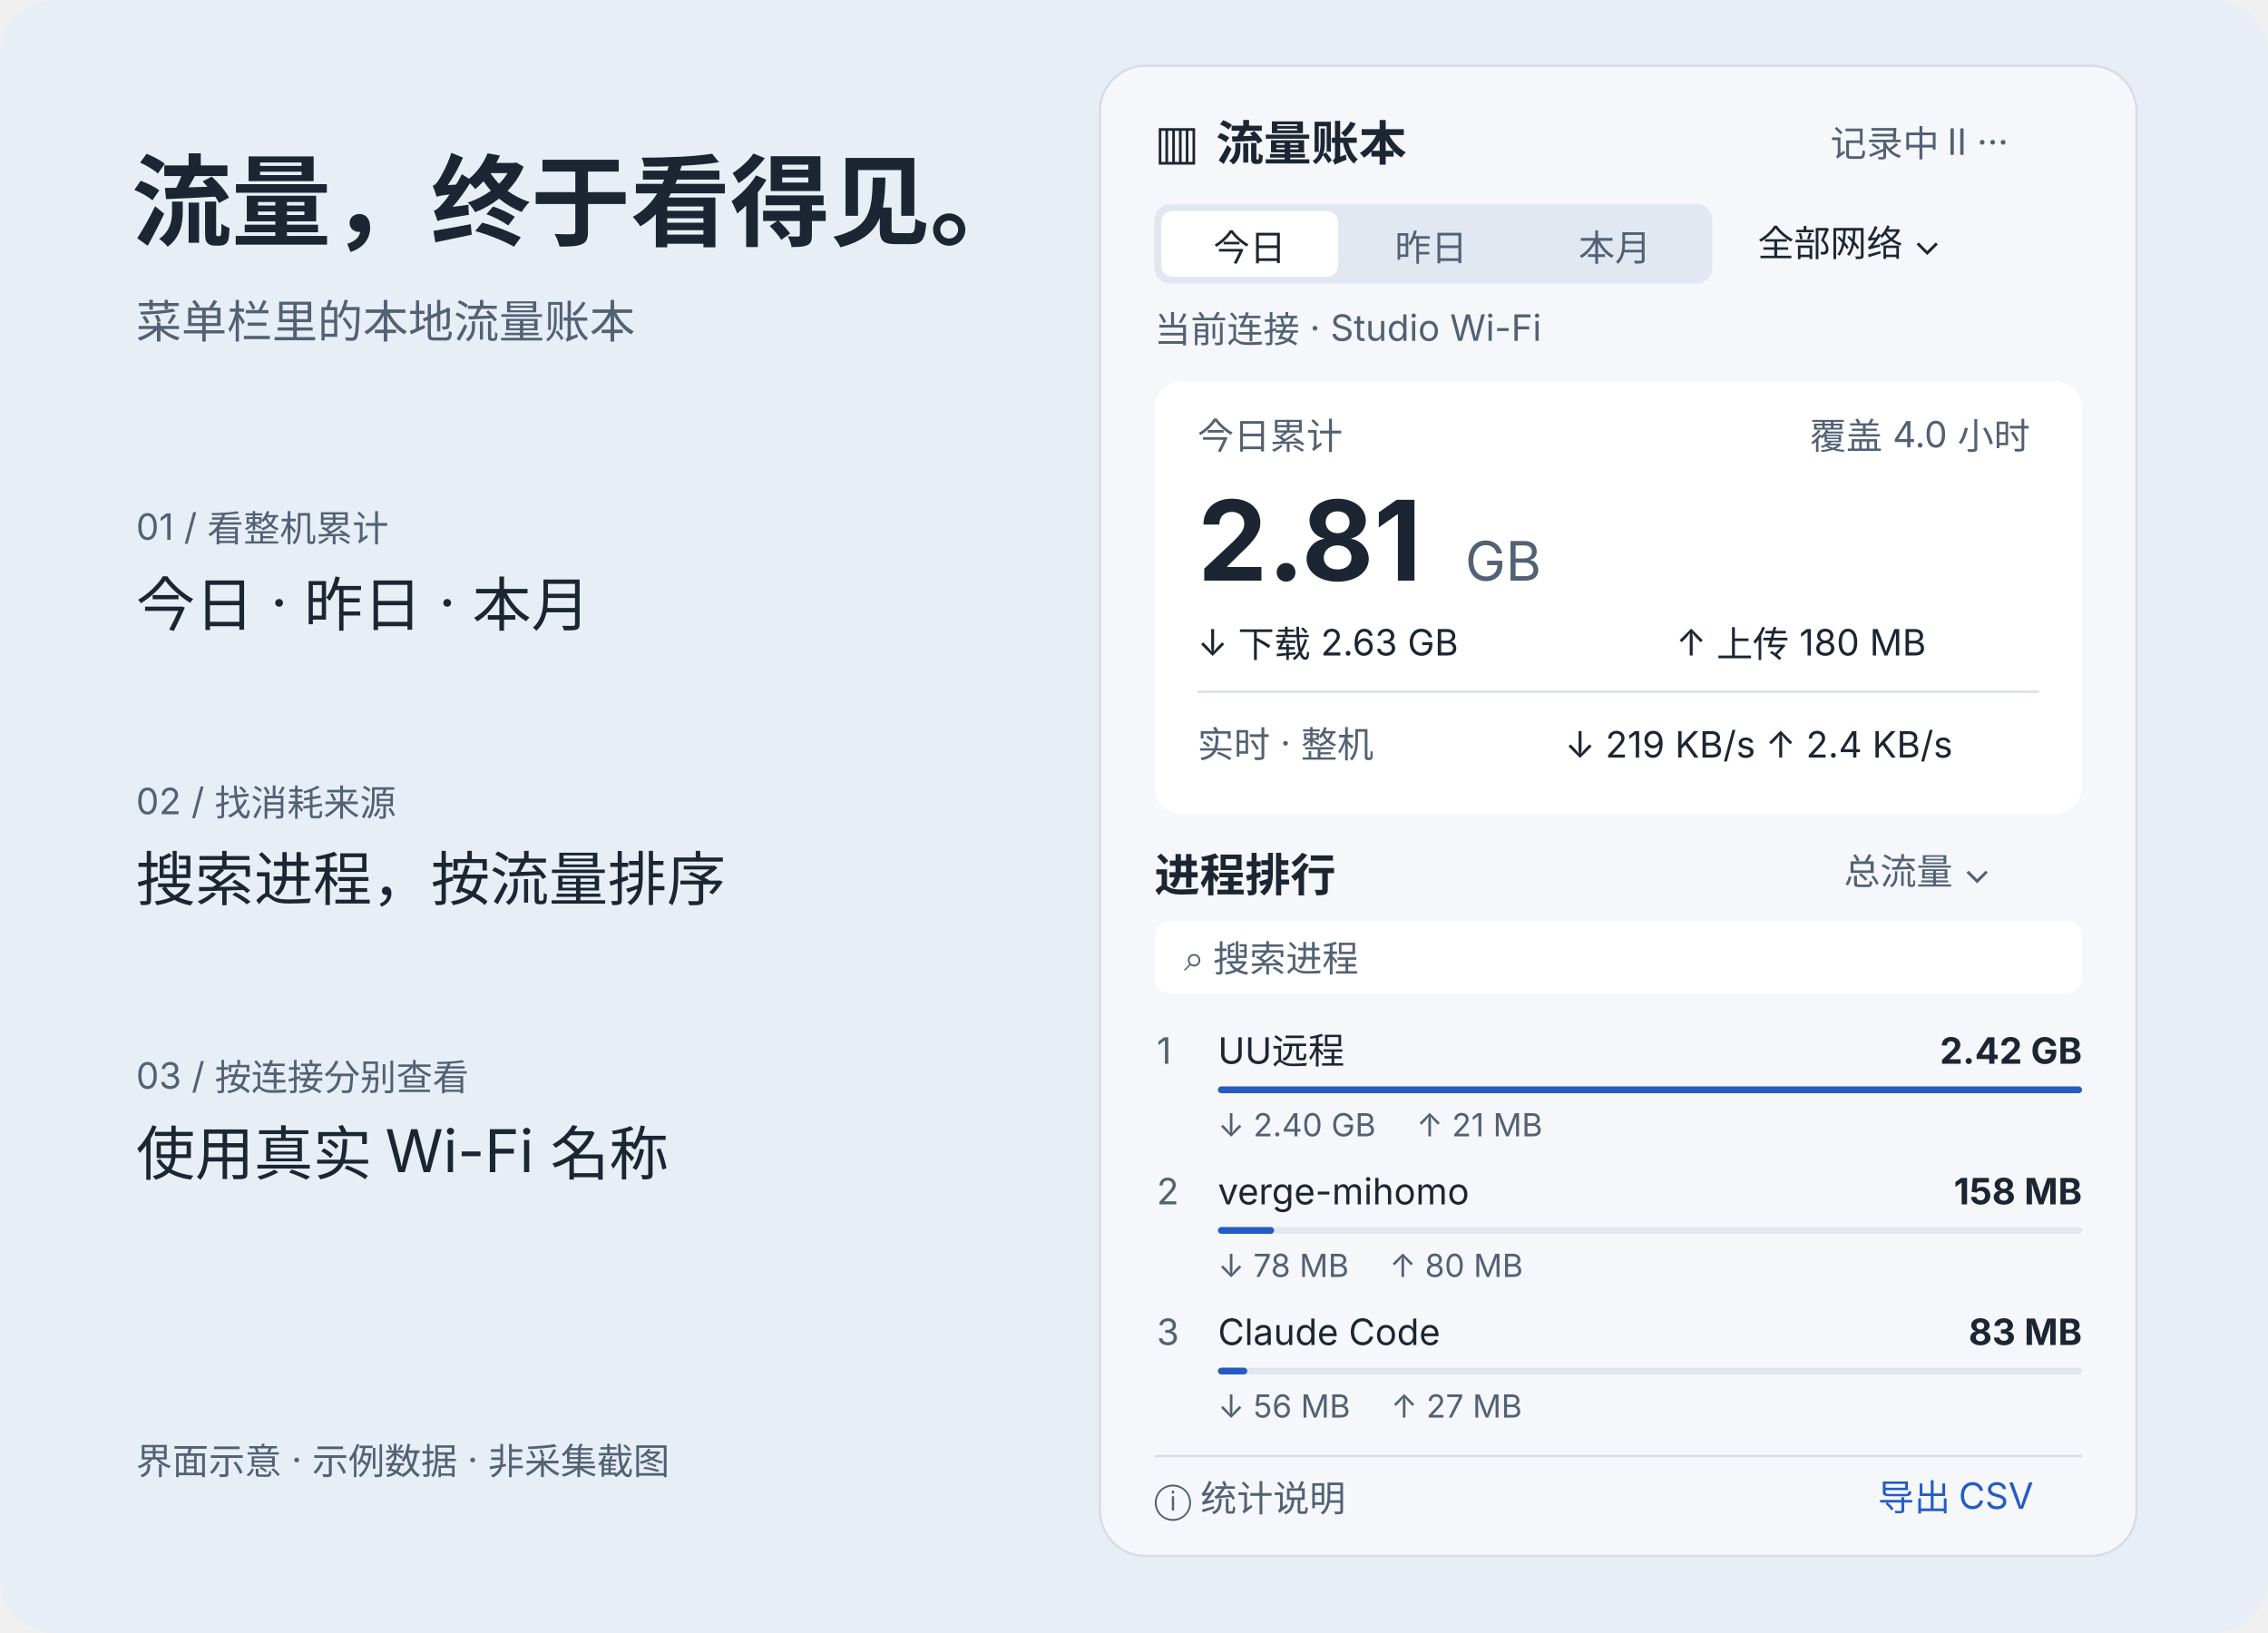
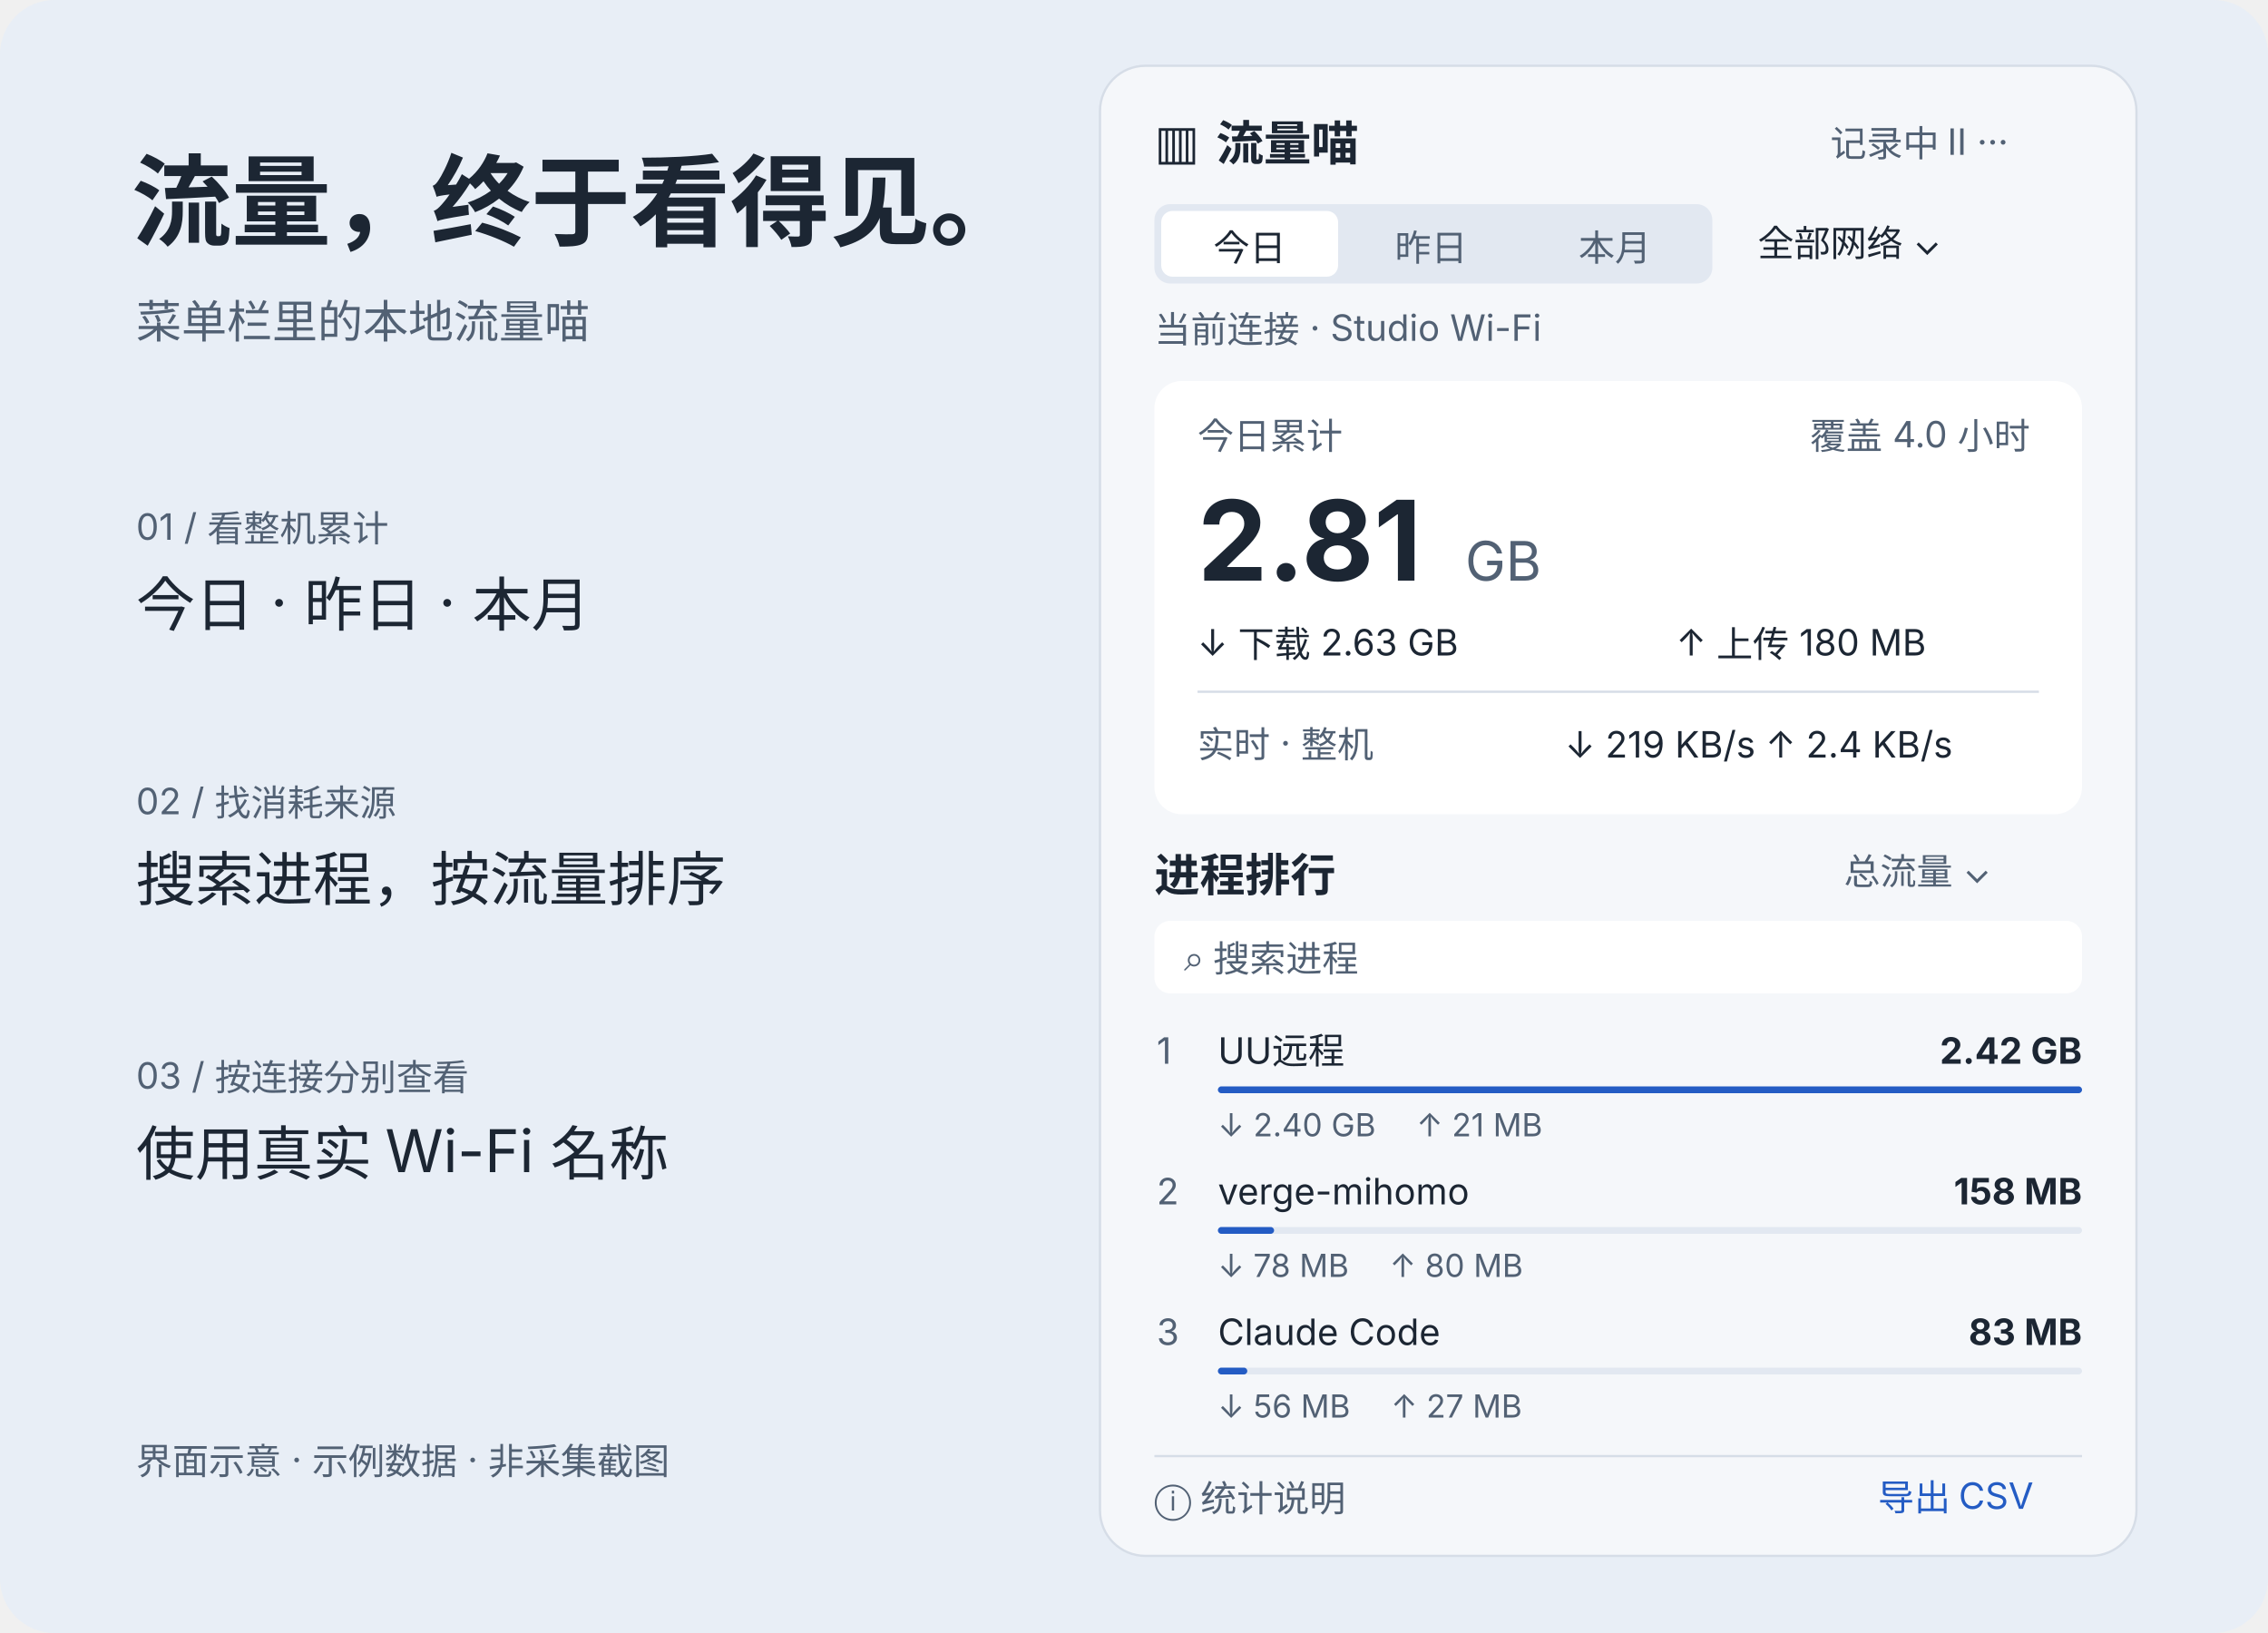
<svg xmlns="http://www.w3.org/2000/svg" width="1000" height="720" viewBox="0 0 1000 720" role="img" aria-labelledby="title desc">
  <defs>
    <style>text{font-family:-apple-system,BlinkMacSystemFont,'PingFang SC',sans-serif;fill:#1c2633}.muted{fill:#526174}.blue{fill:#245cc4}.small{font-size:16px}.medium{font-size:20px}</style>
  </defs>
  <rect width="1000" height="720" rx="24" fill="#e8eef6" />
  <text x="58" y="105" font-size="44" font-weight="650">流量，终于看得见。</text>
-   <text x="60" y="149" class="muted medium">菜单栏里的本地流量账本</text>
+   <text x="60" y="149" class="muted medium">菜单栏里的本地流量喵</text>
  <text x="60" y="238" class="small muted">01 / 看整机累计</text>
  <text x="60" y="276" font-size="26">今日 · 昨日 · 本月</text>
  <text x="60" y="359" class="small muted">02 / 找消耗来源</text>
  <text x="60" y="397" font-size="26">搜索进程，按流量排序</text>
  <text x="60" y="480" class="small muted">03 / 按连接分别查看</text>
  <text x="60" y="518" font-size="26">使用真实 Wi-Fi 名称</text>
  <text x="60" y="650" class="small muted">界面示意 · 示例数据 · 非采集截图</text>
  <rect x="485" y="29" width="457" height="657" rx="20" fill="#f5f7fa" stroke="#d6dde7" />
-   <text x="509" y="70" font-size="21" font-weight="650">▥ 流量账本</text>
+   <text x="509" y="70" font-size="21" font-weight="650">▥ 流量喵</text>
  <text x="807" y="69" class="small muted">记录中  Ⅱ  ···</text>
  <rect x="509" y="90" width="246" height="35" rx="7" fill="#e2e8f1" />
  <rect x="512" y="93" width="78" height="29" rx="5" fill="#fff" />
  <text x="535" y="115" class="small">今日</text>
  <text x="615" y="115" class="small muted">昨日</text>
  <text x="696" y="115" class="small muted">本月</text>
  <text x="775" y="113" class="small">全部网络 ⌄</text>
  <text x="509" y="151" class="small muted">当前连接 · Studio Wi-Fi</text>
  <rect x="509" y="168" width="409" height="191" rx="12" fill="#fff" />
  <text x="528" y="198" class="small muted">今日累计</text>
  <text x="798" y="198" class="small muted">覆盖 4.0 小时</text>
  <text x="528" y="256" font-size="49" font-weight="650">2.81</text>
  <text x="646" y="256" font-size="24" class="muted">GB</text>
  <text x="528" y="289" class="small">↓ 下载 2.63 GB</text>
  <text x="739" y="289" class="small">↑ 上传 180 MB</text>
  <path d="M528 305H899" stroke="#d6dde7" />
  <text x="528" y="334" class="small muted">实时 · 整机</text>
  <text x="690" y="334" class="small">↓ 219 KB/s   ↑ 2.4 KB/s</text>
  <text x="509" y="393" class="medium" font-weight="650">进程排行</text>
  <text x="813" y="390" class="small muted">总流量 ⌄</text>
  <rect x="509" y="406" width="409" height="32" rx="7" fill="#fff" />
  <text x="522" y="428" class="small muted">⌕ 搜索进程</text>
  <text x="510" y="469" class="small muted">1</text>
  <text x="537" y="469" class="small">UU远程</text>
  <text x="918" y="469" text-anchor="end" class="small" font-weight="650">2.42 GB</text>
  <rect x="537" y="479" width="381" height="3" rx="1.5" fill="#e2e8f1" />
  <rect x="537" y="479" width="381" height="3" rx="1.5" fill="#245cc4" />
  <text x="537" y="501" class="muted" font-size="14">↓ 2.40 GB　 ↑ 21 MB</text>
  <text x="510" y="531" class="small muted">2</text>
  <text x="537" y="531" class="small">verge-mihomo</text>
  <text x="918" y="531" text-anchor="end" class="small" font-weight="650">158 MB</text>
  <rect x="537" y="541" width="381" height="3" rx="1.5" fill="#e2e8f1" />
  <rect x="537" y="541" width="24.765" height="3" rx="1.5" fill="#245cc4" />
  <text x="537" y="563" class="muted" font-size="14">↓ 78 MB　 ↑ 80 MB</text>
  <text x="510" y="593" class="small muted">3</text>
  <text x="537" y="593" class="small">Claude Code</text>
  <text x="918" y="593" text-anchor="end" class="small" font-weight="650">83 MB</text>
  <rect x="537" y="603" width="381" height="3" rx="1.5" fill="#e2e8f1" />
  <rect x="537" y="603" width="12.954" height="3" rx="1.5" fill="#245cc4" />
  <text x="537" y="625" class="muted" font-size="14">↓ 56 MB　 ↑ 27 MB</text>
  <path d="M509 642H918" stroke="#d6dde7" />
  <text x="509" y="666" class="small muted">ⓘ 统计说明</text>
  <text x="828" y="666" class="small blue">导出 CSV</text>
</svg>
